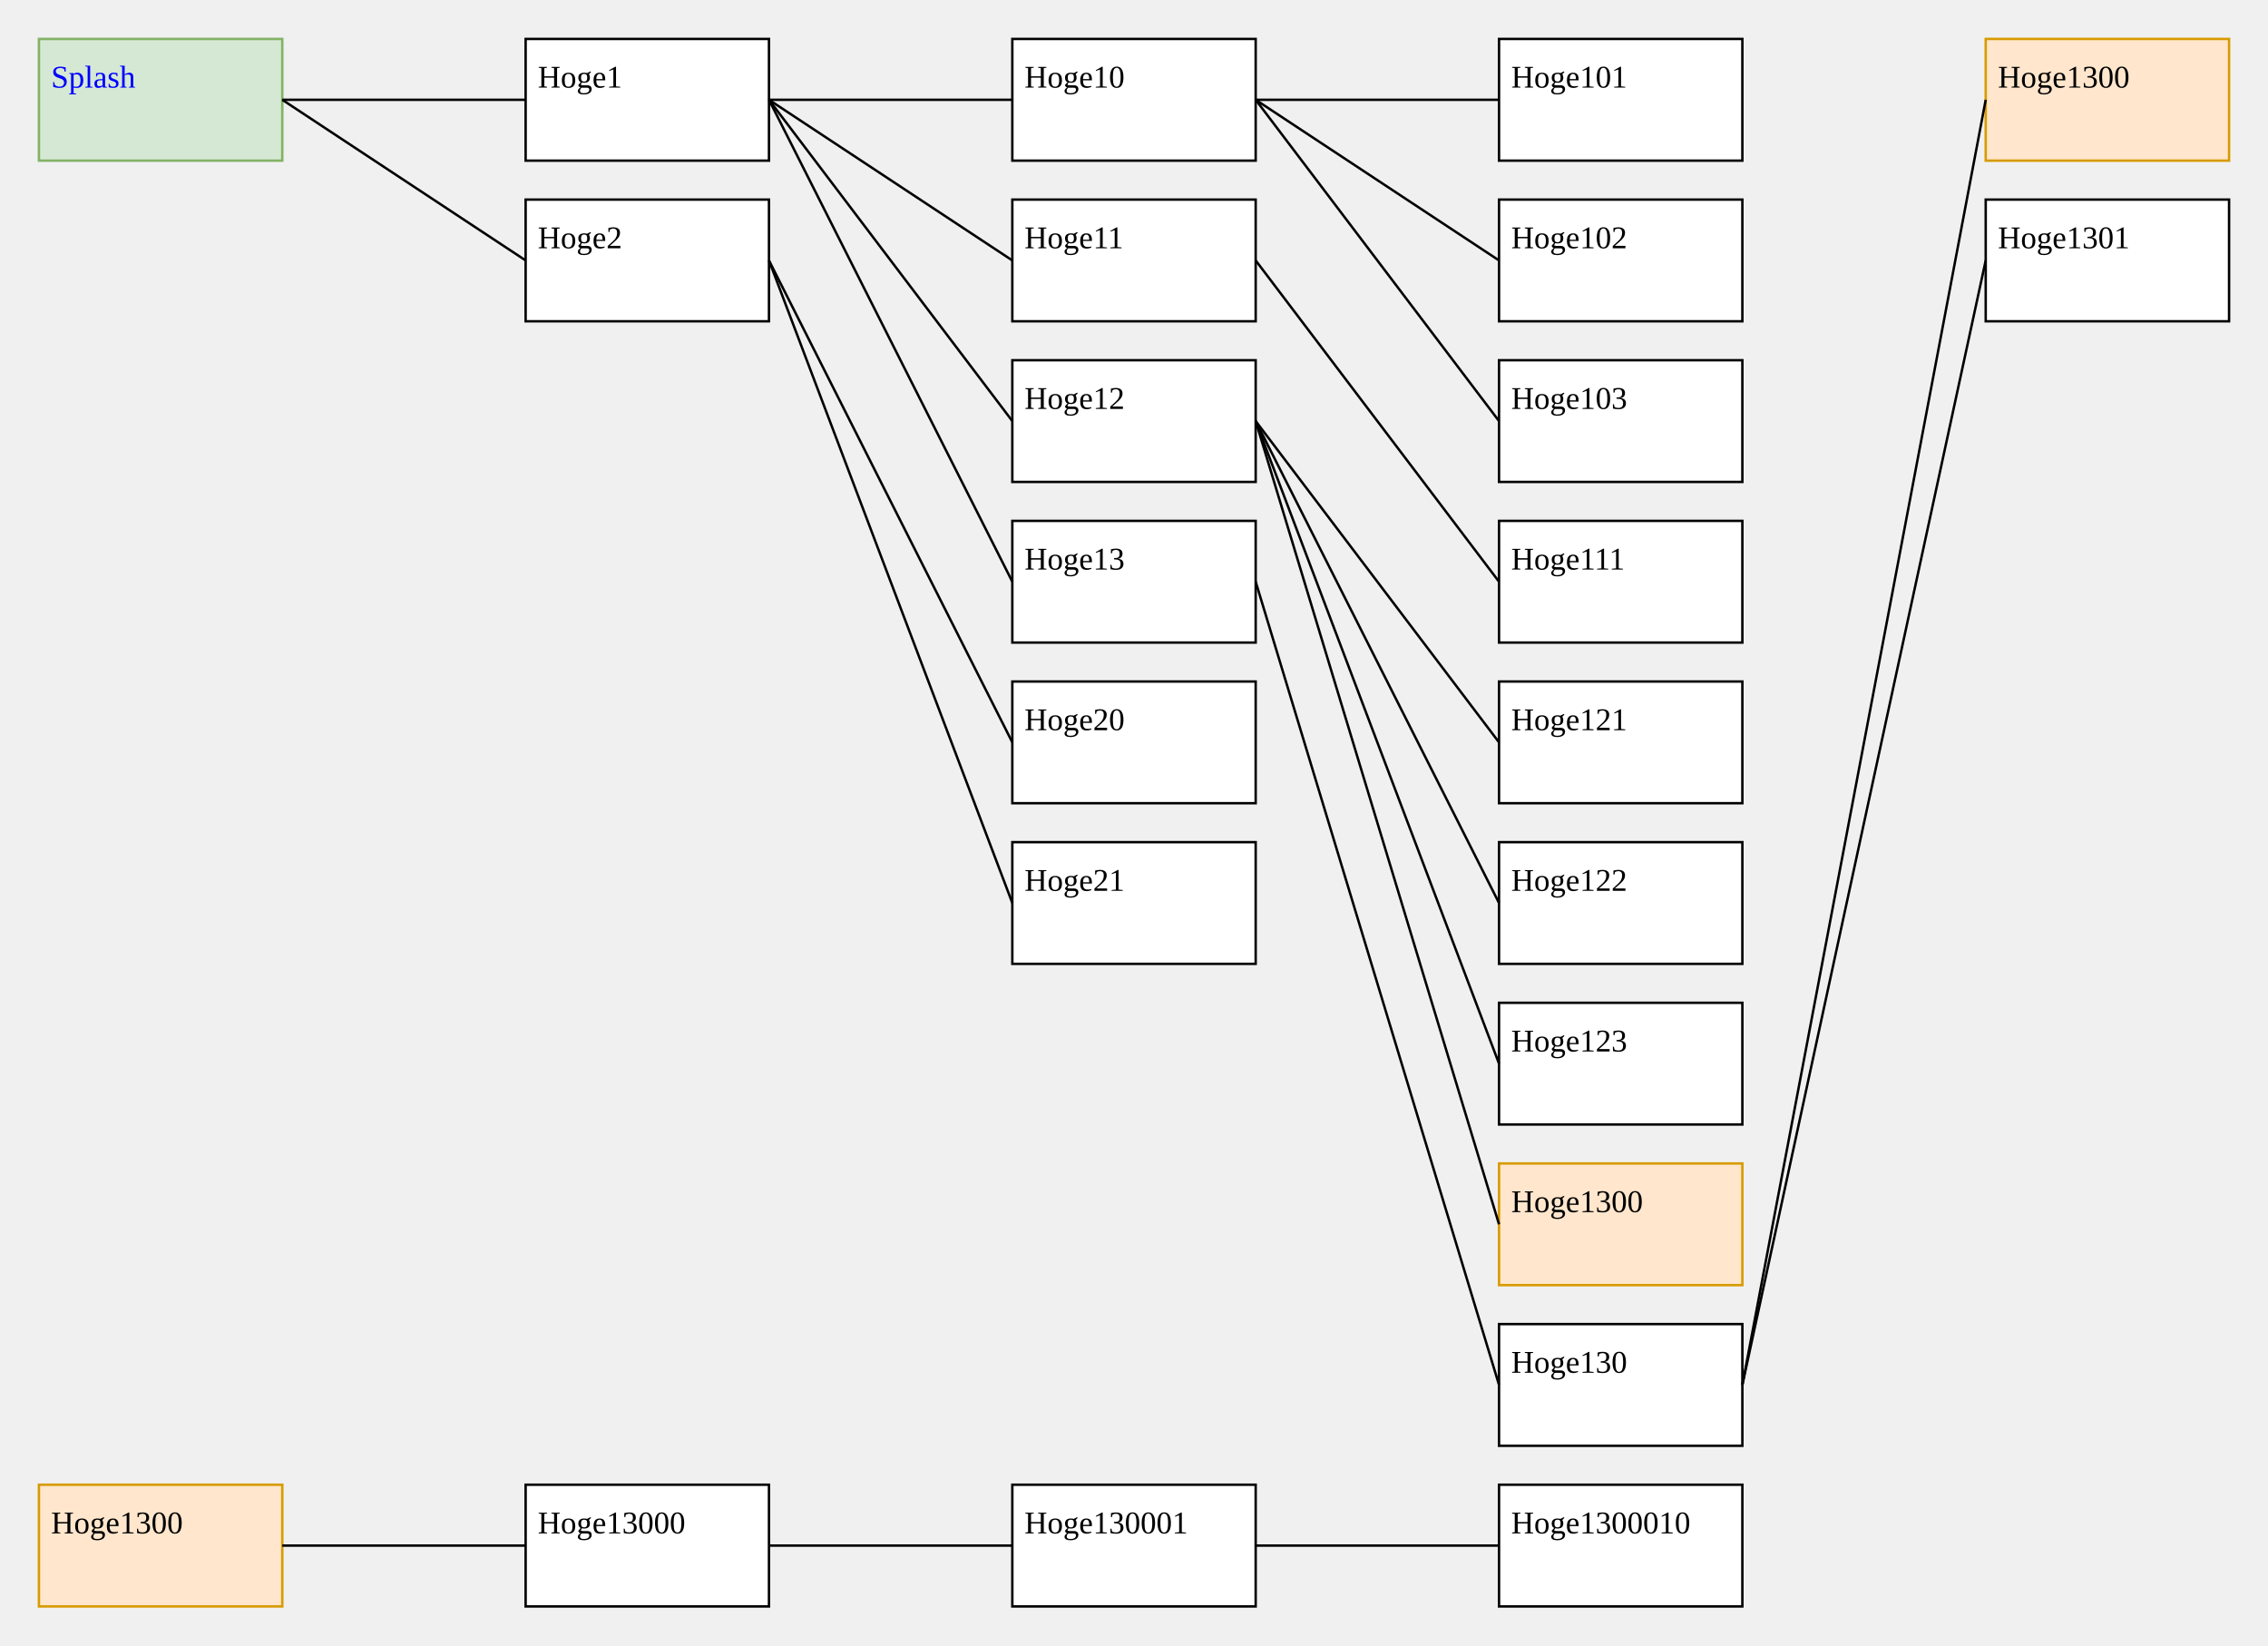
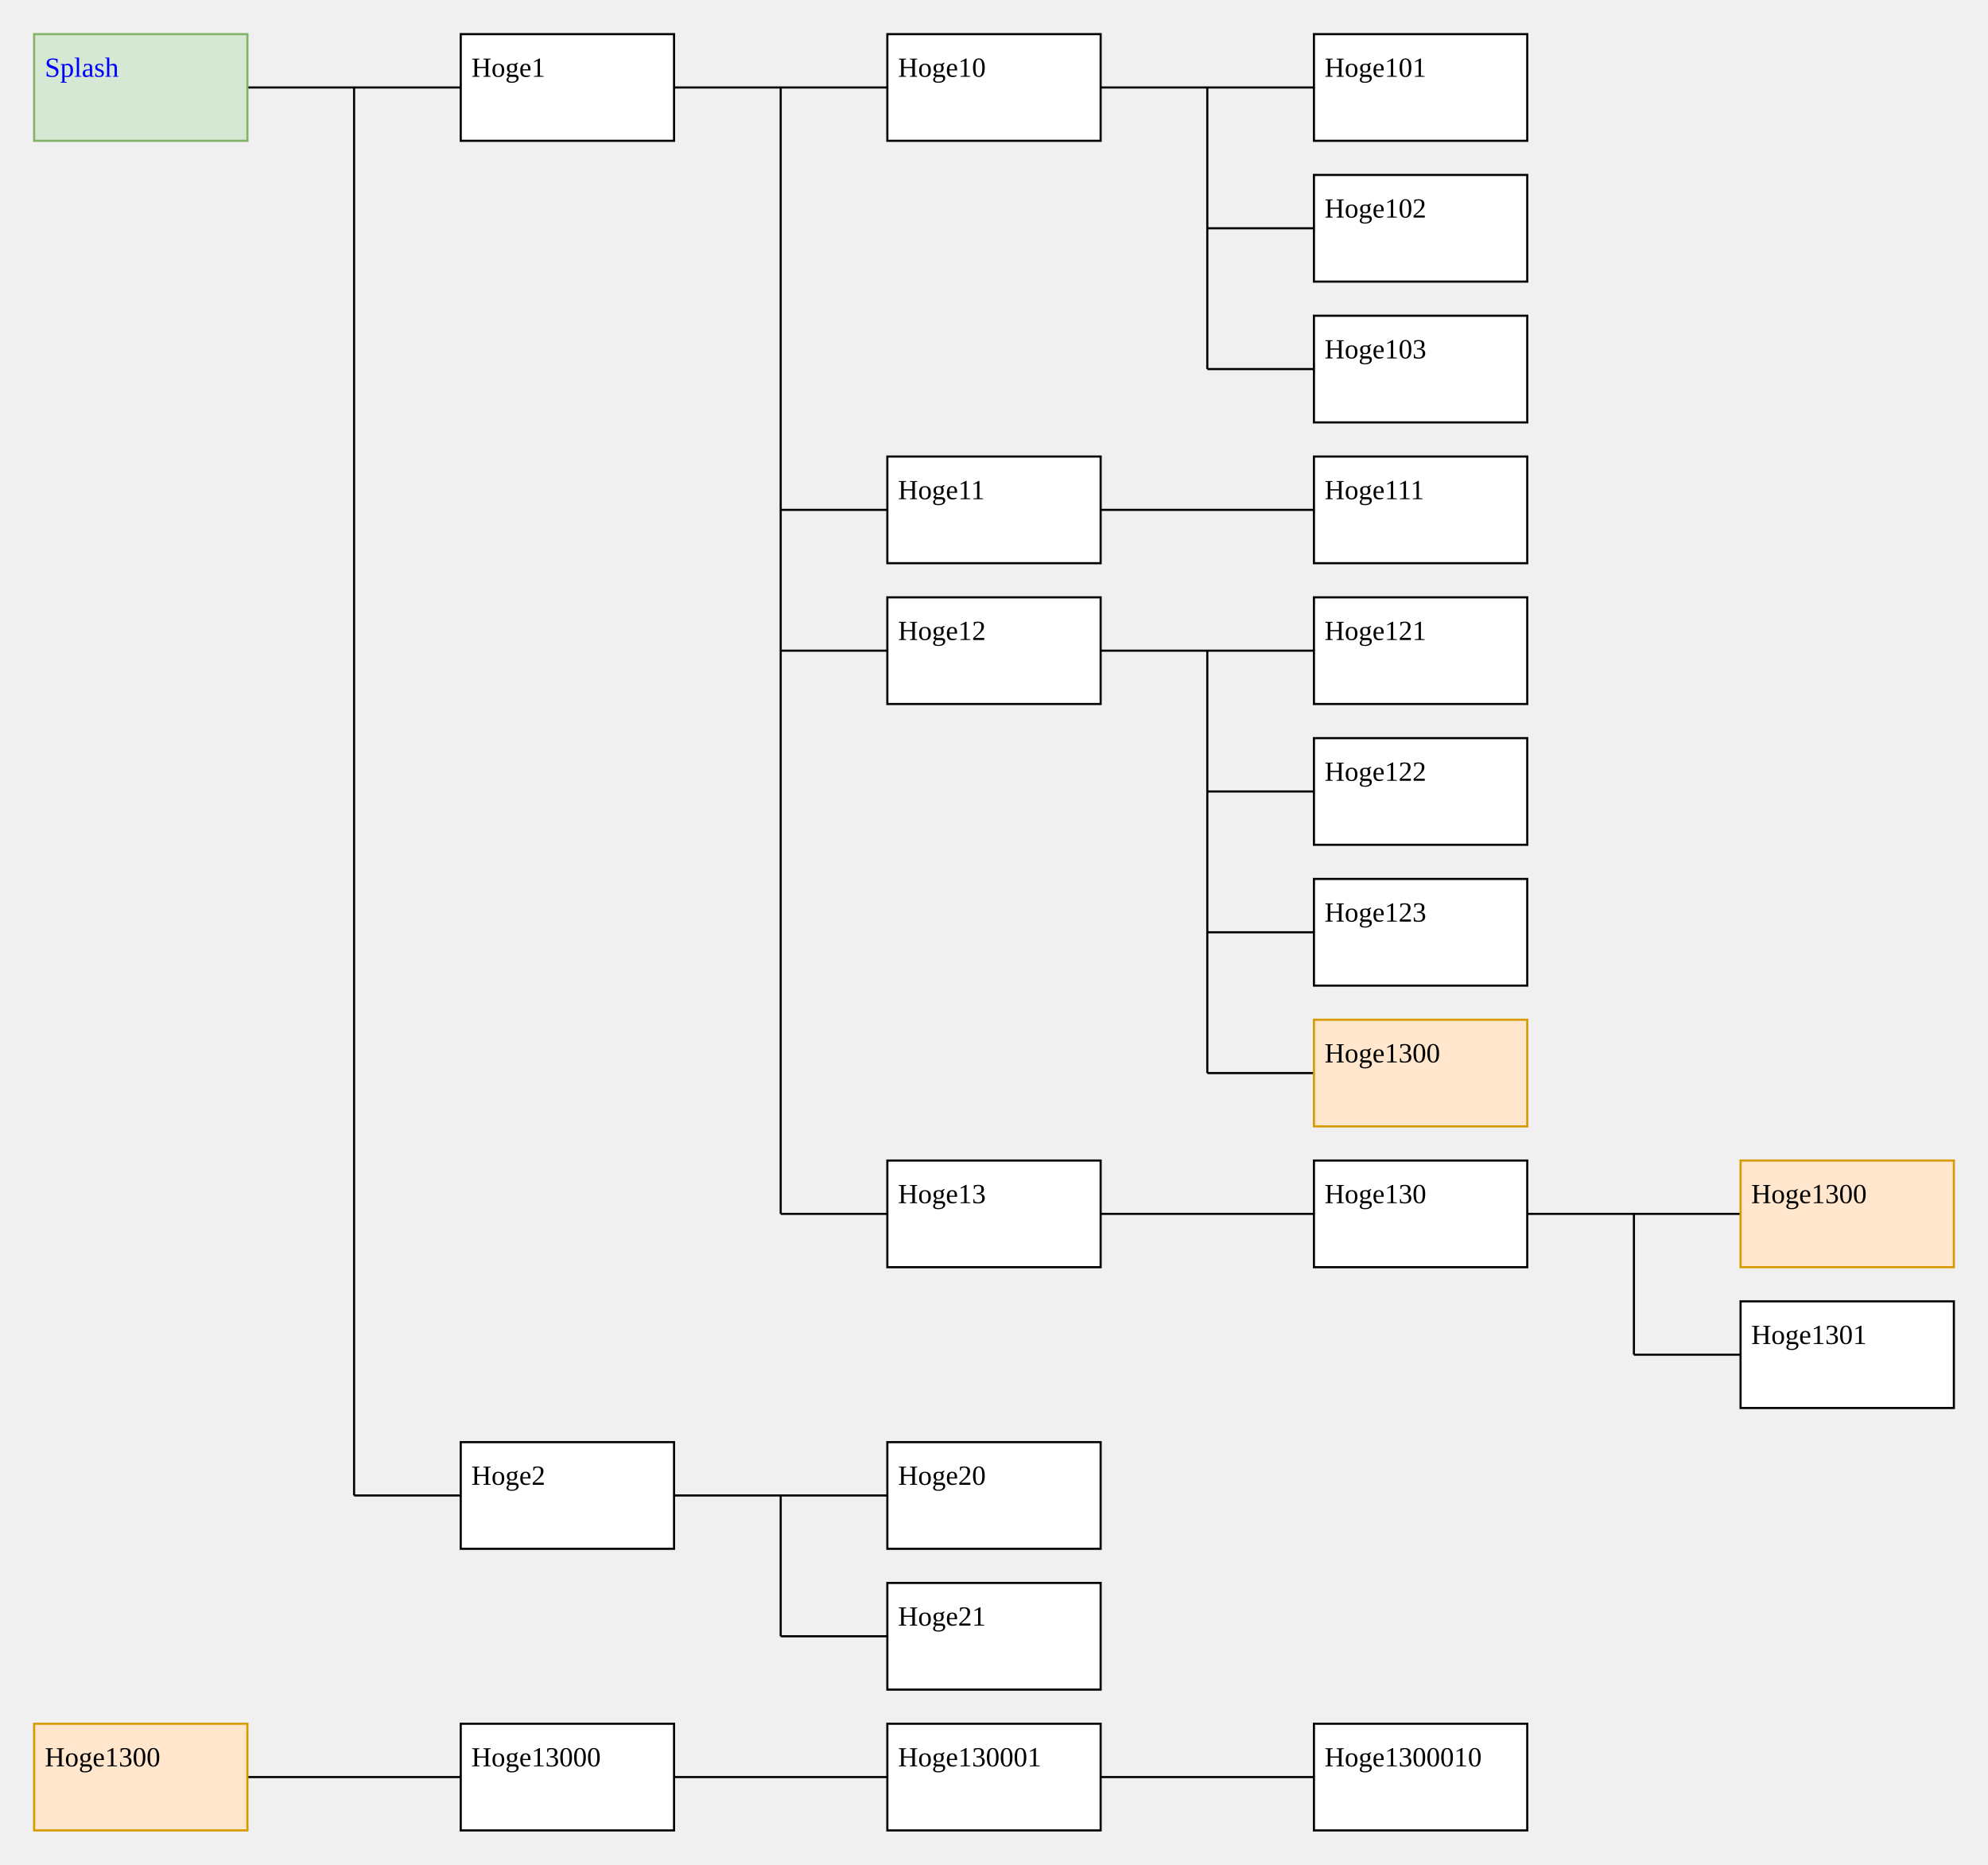
- <svg xmlns="http://www.w3.org/2000/svg" width="932.0" height="676.0" viewBox="0 0 932.0 676.0">
+ <svg xmlns="http://www.w3.org/2000/svg" width="932.0" height="874.0" viewBox="0 0 932.0 874.0">
+   <line x1="116.0" y1="41.0" x2="216.0" y2="41.0" stroke="#000000" stroke-width="1.0" />
+   <line x1="166.0" y1="41.0" x2="166.0" y2="701.0" stroke="#000000" stroke-width="1.0" />
+   <line x1="166.0" y1="701.0" x2="216.0" y2="701.0" stroke="#000000" stroke-width="1.0" />
+   <line x1="116.0" y1="833.0" x2="216.0" y2="833.0" stroke="#000000" stroke-width="1.0" />
+   <line x1="316.0" y1="41.0" x2="416.0" y2="41.0" stroke="#000000" stroke-width="1.0" />
+   <line x1="366.0" y1="41.0" x2="366.0" y2="569.0" stroke="#000000" stroke-width="1.0" />
+   <line x1="366.0" y1="239.0" x2="416.0" y2="239.0" stroke="#000000" stroke-width="1.0" />
+   <line x1="366.0" y1="305.0" x2="416.0" y2="305.0" stroke="#000000" stroke-width="1.0" />
+   <line x1="366.0" y1="569.0" x2="416.0" y2="569.0" stroke="#000000" stroke-width="1.0" />
+   <line x1="316.0" y1="701.0" x2="416.0" y2="701.0" stroke="#000000" stroke-width="1.0" />
+   <line x1="366.0" y1="701.0" x2="366.0" y2="767.0" stroke="#000000" stroke-width="1.0" />
+   <line x1="366.0" y1="767.0" x2="416.0" y2="767.0" stroke="#000000" stroke-width="1.0" />
+   <line x1="316.0" y1="833.0" x2="416.0" y2="833.0" stroke="#000000" stroke-width="1.0" />
+   <line x1="516.0" y1="41.0" x2="616.0" y2="41.0" stroke="#000000" stroke-width="1.0" />
+   <line x1="566.0" y1="41.0" x2="566.0" y2="173.0" stroke="#000000" stroke-width="1.0" />
+   <line x1="566.0" y1="107.0" x2="616.0" y2="107.0" stroke="#000000" stroke-width="1.0" />
+   <line x1="566.0" y1="173.0" x2="616.0" y2="173.0" stroke="#000000" stroke-width="1.0" />
+   <line x1="516.0" y1="239.0" x2="616.0" y2="239.0" stroke="#000000" stroke-width="1.0" />
+   <line x1="516.0" y1="305.0" x2="616.0" y2="305.0" stroke="#000000" stroke-width="1.0" />
+   <line x1="566.0" y1="305.0" x2="566.0" y2="503.0" stroke="#000000" stroke-width="1.0" />
+   <line x1="566.0" y1="371.0" x2="616.0" y2="371.0" stroke="#000000" stroke-width="1.0" />
+   <line x1="566.0" y1="437.0" x2="616.0" y2="437.0" stroke="#000000" stroke-width="1.0" />
+   <line x1="566.0" y1="503.0" x2="616.0" y2="503.0" stroke="#000000" stroke-width="1.0" />
+   <line x1="516.0" y1="569.0" x2="616.0" y2="569.0" stroke="#000000" stroke-width="1.0" />
+   <line x1="516.0" y1="833.0" x2="616.0" y2="833.0" stroke="#000000" stroke-width="1.0" />
+   <line x1="716.0" y1="569.0" x2="816.0" y2="569.0" stroke="#000000" stroke-width="1.0" />
+   <line x1="766.0" y1="569.0" x2="766.0" y2="635.0" stroke="#000000" stroke-width="1.0" />
+   <line x1="766.0" y1="635.0" x2="816.0" y2="635.0" stroke="#000000" stroke-width="1.0" />
  <a href="https://www.google.com">
    <rect x="16.0" y="16.0" width="100.0" height="50.0" fill="#D5E8D4" stroke="#82B366" />
    <text x="21.0" y="36.0" font-size="13.0" fill="blue">Splash</text>
  </a>
+   <rect x="16.0" y="808.0" width="100.0" height="50.0" fill="#FFE6CC" stroke="#D79B00" />
+   <text x="21.0" y="828.0" font-size="13.0" fill="#000000">Hoge1300</text>
  <rect x="216.0" y="16.0" width="100.0" height="50.0" fill="#FFFFFF" stroke="#000000" />
  <text x="221.0" y="36.0" font-size="13.0" fill="#000000">Hoge1</text>
-   <rect x="216.0" y="82.0" width="100.0" height="50.0" fill="#FFFFFF" stroke="#000000" />
-   <text x="221.0" y="102.0" font-size="13.0" fill="#000000">Hoge2</text>
+   <rect x="216.0" y="676.0" width="100.0" height="50.0" fill="#FFFFFF" stroke="#000000" />
+   <text x="221.0" y="696.0" font-size="13.0" fill="#000000">Hoge2</text>
+   <rect x="216.0" y="808.0" width="100.0" height="50.0" fill="#FFFFFF" stroke="#000000" />
+   <text x="221.0" y="828.0" font-size="13.0" fill="#000000">Hoge13000</text>
  <rect x="416.0" y="16.0" width="100.0" height="50.0" fill="#FFFFFF" stroke="#000000" />
  <text x="421.0" y="36.0" font-size="13.0" fill="#000000">Hoge10</text>
-   <rect x="416.0" y="82.0" width="100.0" height="50.0" fill="#FFFFFF" stroke="#000000" />
-   <text x="421.0" y="102.0" font-size="13.0" fill="#000000">Hoge11</text>
-   <rect x="416.0" y="148.0" width="100.0" height="50.0" fill="#FFFFFF" stroke="#000000" />
-   <text x="421.0" y="168.0" font-size="13.0" fill="#000000">Hoge12</text>
  <rect x="416.0" y="214.0" width="100.0" height="50.0" fill="#FFFFFF" stroke="#000000" />
-   <text x="421.0" y="234.0" font-size="13.0" fill="#000000">Hoge13</text>
+   <text x="421.0" y="234.0" font-size="13.0" fill="#000000">Hoge11</text>
  <rect x="416.0" y="280.0" width="100.0" height="50.0" fill="#FFFFFF" stroke="#000000" />
-   <text x="421.0" y="300.0" font-size="13.0" fill="#000000">Hoge20</text>
-   <rect x="416.0" y="346.0" width="100.0" height="50.0" fill="#FFFFFF" stroke="#000000" />
-   <text x="421.0" y="366.0" font-size="13.0" fill="#000000">Hoge21</text>
+   <text x="421.0" y="300.0" font-size="13.0" fill="#000000">Hoge12</text>
+   <rect x="416.0" y="544.0" width="100.0" height="50.0" fill="#FFFFFF" stroke="#000000" />
+   <text x="421.0" y="564.0" font-size="13.0" fill="#000000">Hoge13</text>
+   <rect x="416.0" y="676.0" width="100.0" height="50.0" fill="#FFFFFF" stroke="#000000" />
+   <text x="421.0" y="696.0" font-size="13.0" fill="#000000">Hoge20</text>
+   <rect x="416.0" y="742.0" width="100.0" height="50.0" fill="#FFFFFF" stroke="#000000" />
+   <text x="421.0" y="762.0" font-size="13.0" fill="#000000">Hoge21</text>
+   <rect x="416.0" y="808.0" width="100.0" height="50.0" fill="#FFFFFF" stroke="#000000" />
+   <text x="421.0" y="828.0" font-size="13.0" fill="#000000">Hoge130001</text>
  <rect x="616.0" y="16.0" width="100.0" height="50.0" fill="#FFFFFF" stroke="#000000" />
  <text x="621.0" y="36.0" font-size="13.0" fill="#000000">Hoge101</text>
  <rect x="616.0" y="82.0" width="100.0" height="50.0" fill="#FFFFFF" stroke="#000000" />
  <text x="621.0" y="102.0" font-size="13.0" fill="#000000">Hoge102</text>
  <rect x="616.0" y="148.0" width="100.0" height="50.0" fill="#FFFFFF" stroke="#000000" />
  <text x="621.0" y="168.0" font-size="13.0" fill="#000000">Hoge103</text>
  <rect x="616.0" y="214.0" width="100.0" height="50.0" fill="#FFFFFF" stroke="#000000" />
  <text x="621.0" y="234.0" font-size="13.0" fill="#000000">Hoge111</text>
  <rect x="616.0" y="280.0" width="100.0" height="50.0" fill="#FFFFFF" stroke="#000000" />
  <text x="621.0" y="300.0" font-size="13.0" fill="#000000">Hoge121</text>
  <rect x="616.0" y="346.0" width="100.0" height="50.0" fill="#FFFFFF" stroke="#000000" />
  <text x="621.0" y="366.0" font-size="13.0" fill="#000000">Hoge122</text>
  <rect x="616.0" y="412.0" width="100.0" height="50.0" fill="#FFFFFF" stroke="#000000" />
  <text x="621.0" y="432.0" font-size="13.0" fill="#000000">Hoge123</text>
  <rect x="616.0" y="478.0" width="100.0" height="50.0" fill="#FFE6CC" stroke="#D79B00" />
  <text x="621.0" y="498.0" font-size="13.0" fill="#000000">Hoge1300</text>
  <rect x="616.0" y="544.0" width="100.0" height="50.0" fill="#FFFFFF" stroke="#000000" />
  <text x="621.0" y="564.0" font-size="13.0" fill="#000000">Hoge130</text>
-   <rect x="816.0" y="16.0" width="100.0" height="50.0" fill="#FFE6CC" stroke="#D79B00" />
-   <text x="821.0" y="36.0" font-size="13.0" fill="#000000">Hoge1300</text>
-   <rect x="816.0" y="82.0" width="100.0" height="50.0" fill="#FFFFFF" stroke="#000000" />
-   <text x="821.0" y="102.0" font-size="13.0" fill="#000000">Hoge1301</text>
-   <line x1="116.0" y1="41.0" x2="216.0" y2="41.0" stroke="#000000" stroke-width="1.0" />
-   <line x1="316.0" y1="41.0" x2="416.0" y2="41.0" stroke="#000000" stroke-width="1.0" />
-   <line x1="516.0" y1="41.0" x2="616.0" y2="41.0" stroke="#000000" stroke-width="1.0" />
-   <line x1="516.0" y1="41.0" x2="616.0" y2="107.0" stroke="#000000" stroke-width="1.0" />
-   <line x1="516.0" y1="41.0" x2="616.0" y2="173.0" stroke="#000000" stroke-width="1.0" />
-   <line x1="316.0" y1="41.0" x2="416.0" y2="107.0" stroke="#000000" stroke-width="1.0" />
-   <line x1="516.0" y1="107.0" x2="616.0" y2="239.0" stroke="#000000" stroke-width="1.0" />
-   <line x1="316.0" y1="41.0" x2="416.0" y2="173.0" stroke="#000000" stroke-width="1.0" />
-   <line x1="516.0" y1="173.0" x2="616.0" y2="305.0" stroke="#000000" stroke-width="1.0" />
-   <line x1="516.0" y1="173.0" x2="616.0" y2="371.0" stroke="#000000" stroke-width="1.0" />
-   <line x1="516.0" y1="173.0" x2="616.0" y2="437.0" stroke="#000000" stroke-width="1.0" />
-   <line x1="516.0" y1="173.0" x2="616.0" y2="503.0" stroke="#000000" stroke-width="1.0" />
-   <line x1="316.0" y1="41.0" x2="416.0" y2="239.0" stroke="#000000" stroke-width="1.0" />
-   <line x1="516.0" y1="239.0" x2="616.0" y2="569.0" stroke="#000000" stroke-width="1.0" />
-   <line x1="716.0" y1="569.0" x2="816.0" y2="41.0" stroke="#000000" stroke-width="1.0" />
-   <line x1="716.0" y1="569.0" x2="816.0" y2="107.0" stroke="#000000" stroke-width="1.0" />
-   <line x1="116.0" y1="41.0" x2="216.0" y2="107.0" stroke="#000000" stroke-width="1.0" />
-   <line x1="316.0" y1="107.0" x2="416.0" y2="305.0" stroke="#000000" stroke-width="1.0" />
-   <line x1="316.0" y1="107.0" x2="416.0" y2="371.0" stroke="#000000" stroke-width="1.0" />
-   <rect x="16.0" y="610.0" width="100.0" height="50.0" fill="#FFE6CC" stroke="#D79B00" />
-   <text x="21.0" y="630.0" font-size="13.0" fill="#000000">Hoge1300</text>
-   <rect x="216.0" y="610.0" width="100.0" height="50.0" fill="#FFFFFF" stroke="#000000" />
-   <text x="221.0" y="630.0" font-size="13.0" fill="#000000">Hoge13000</text>
-   <rect x="416.0" y="610.0" width="100.0" height="50.0" fill="#FFFFFF" stroke="#000000" />
-   <text x="421.0" y="630.0" font-size="13.0" fill="#000000">Hoge130001</text>
-   <rect x="616.0" y="610.0" width="100.0" height="50.0" fill="#FFFFFF" stroke="#000000" />
-   <text x="621.0" y="630.0" font-size="13.0" fill="#000000">Hoge1300010</text>
-   <line x1="116.0" y1="635.0" x2="216.0" y2="635.0" stroke="#000000" stroke-width="1.0" />
-   <line x1="316.0" y1="635.0" x2="416.0" y2="635.0" stroke="#000000" stroke-width="1.0" />
-   <line x1="516.0" y1="635.0" x2="616.0" y2="635.0" stroke="#000000" stroke-width="1.0" />
+   <rect x="616.0" y="808.0" width="100.0" height="50.0" fill="#FFFFFF" stroke="#000000" />
+   <text x="621.0" y="828.0" font-size="13.0" fill="#000000">Hoge1300010</text>
+   <rect x="816.0" y="544.0" width="100.0" height="50.0" fill="#FFE6CC" stroke="#D79B00" />
+   <text x="821.0" y="564.0" font-size="13.0" fill="#000000">Hoge1300</text>
+   <rect x="816.0" y="610.0" width="100.0" height="50.0" fill="#FFFFFF" stroke="#000000" />
+   <text x="821.0" y="630.0" font-size="13.0" fill="#000000">Hoge1301</text>
</svg>
